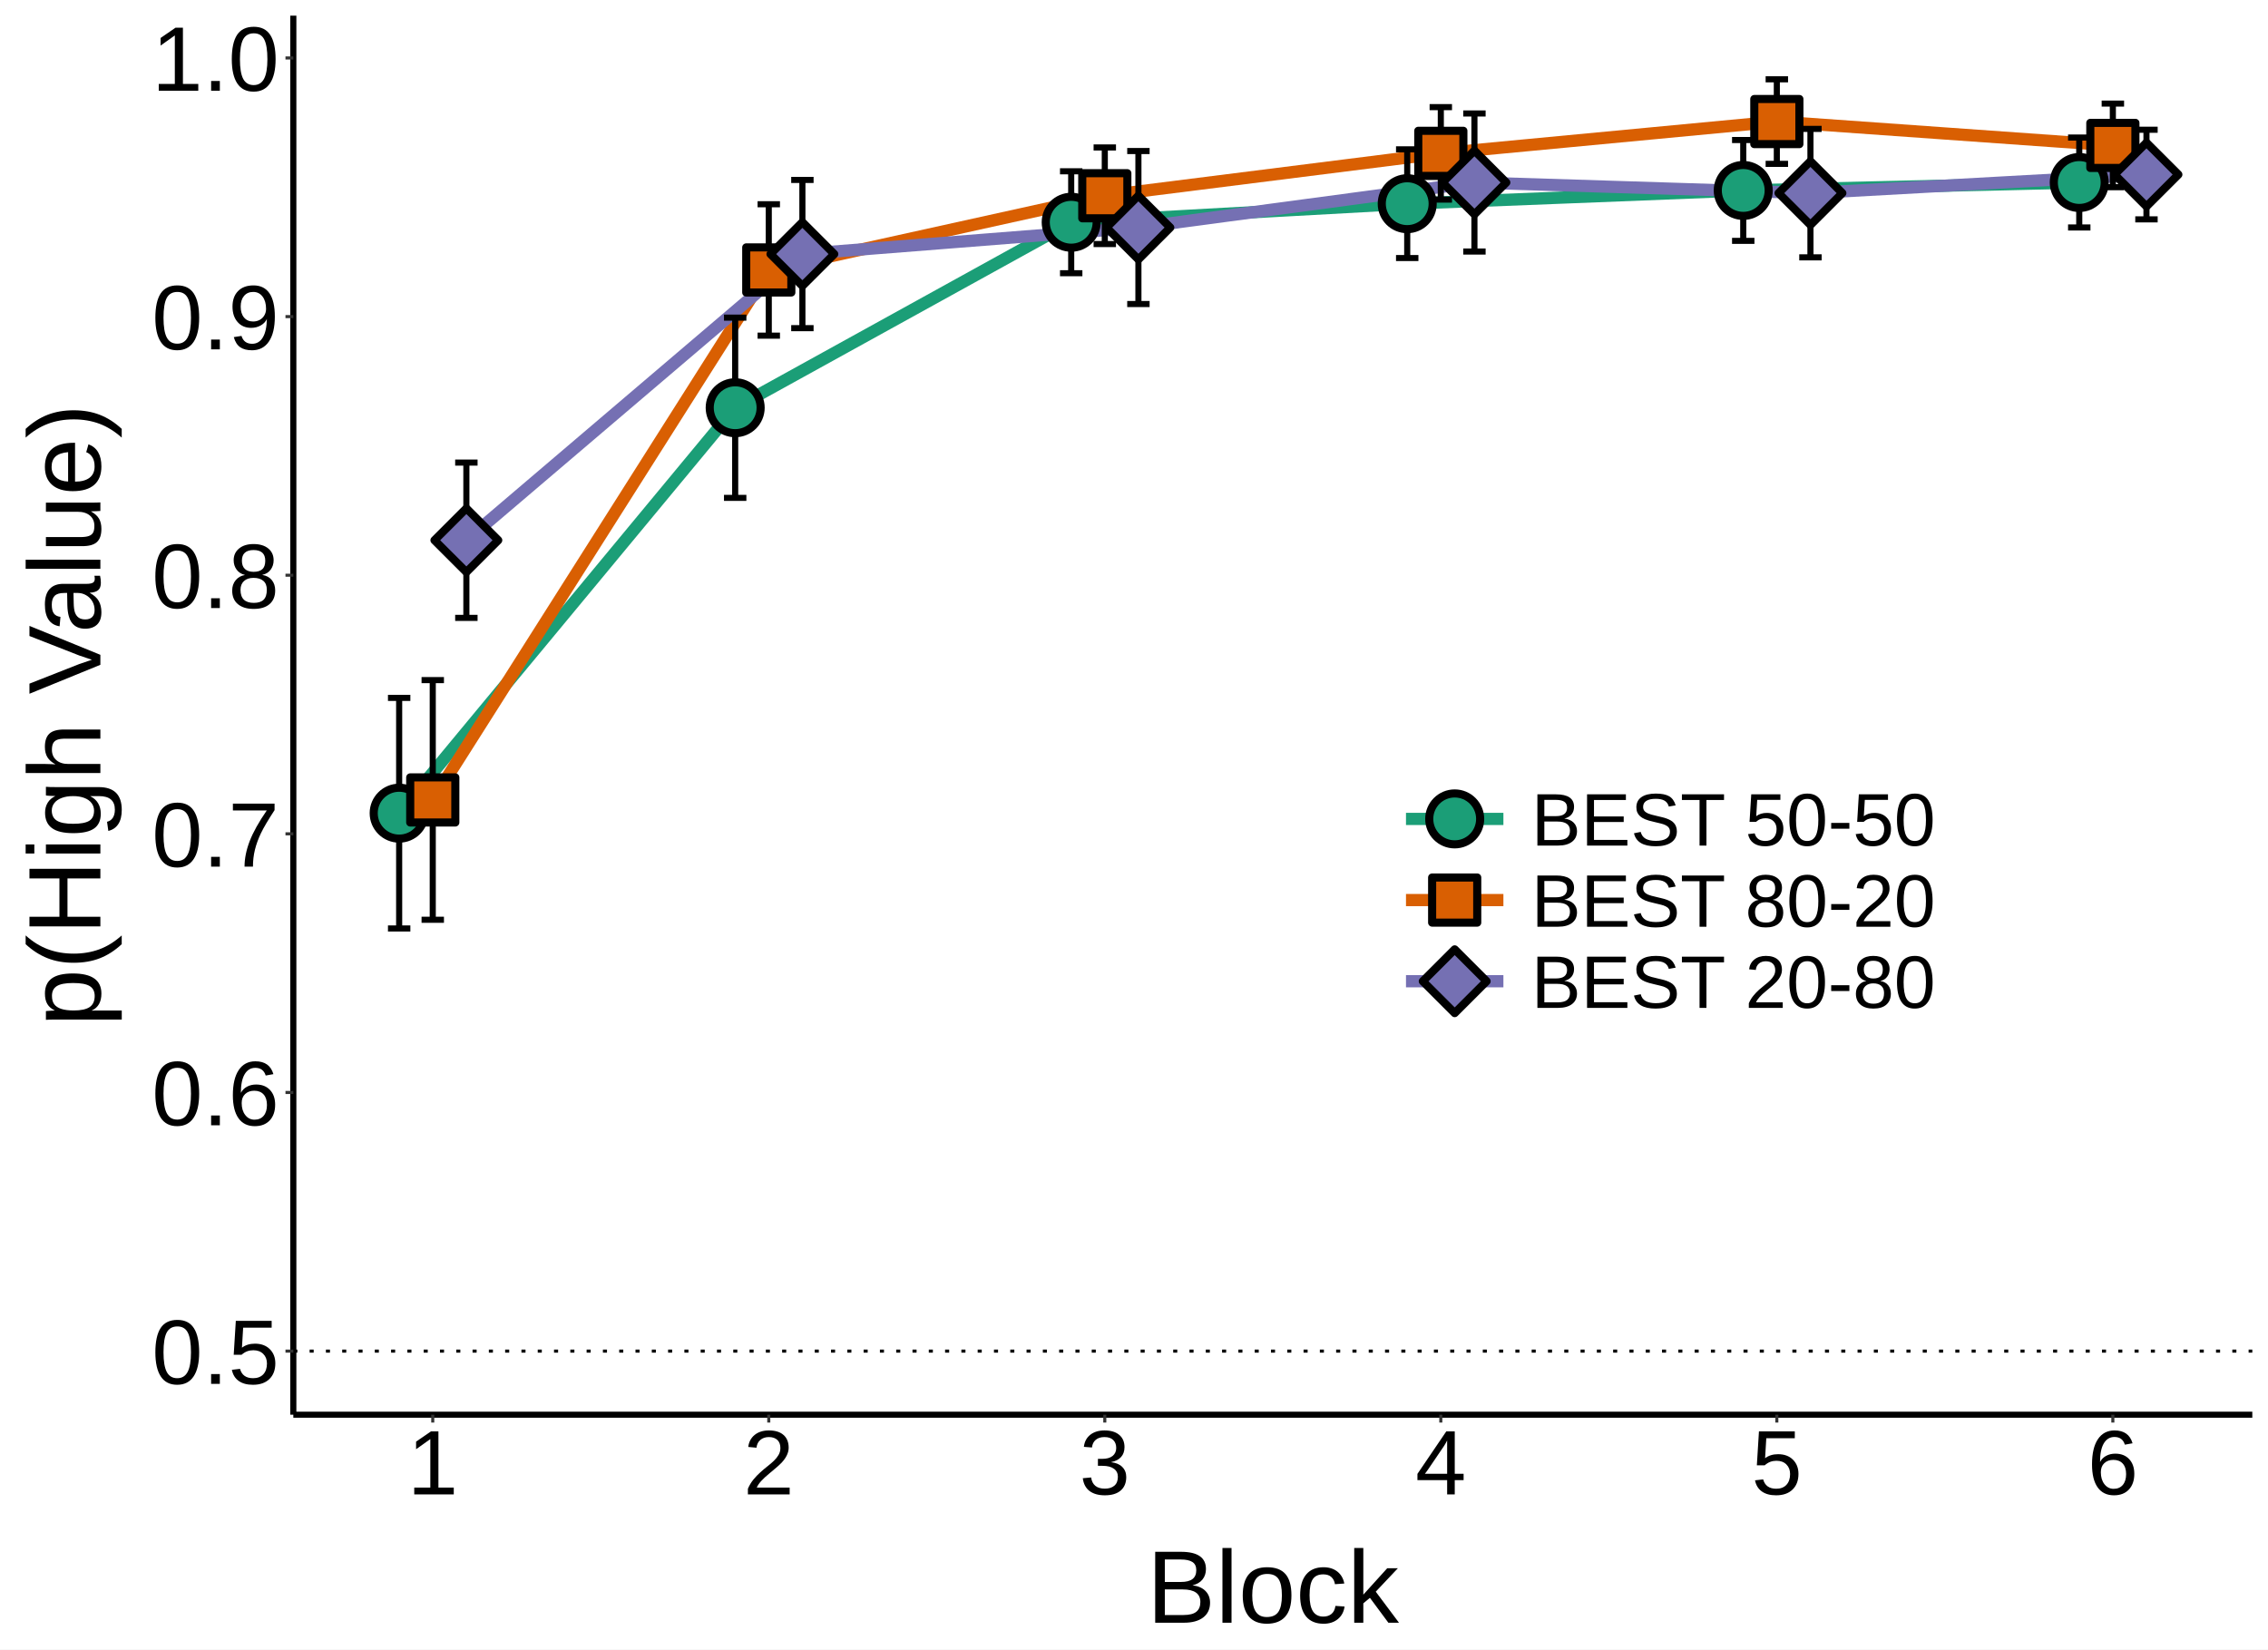
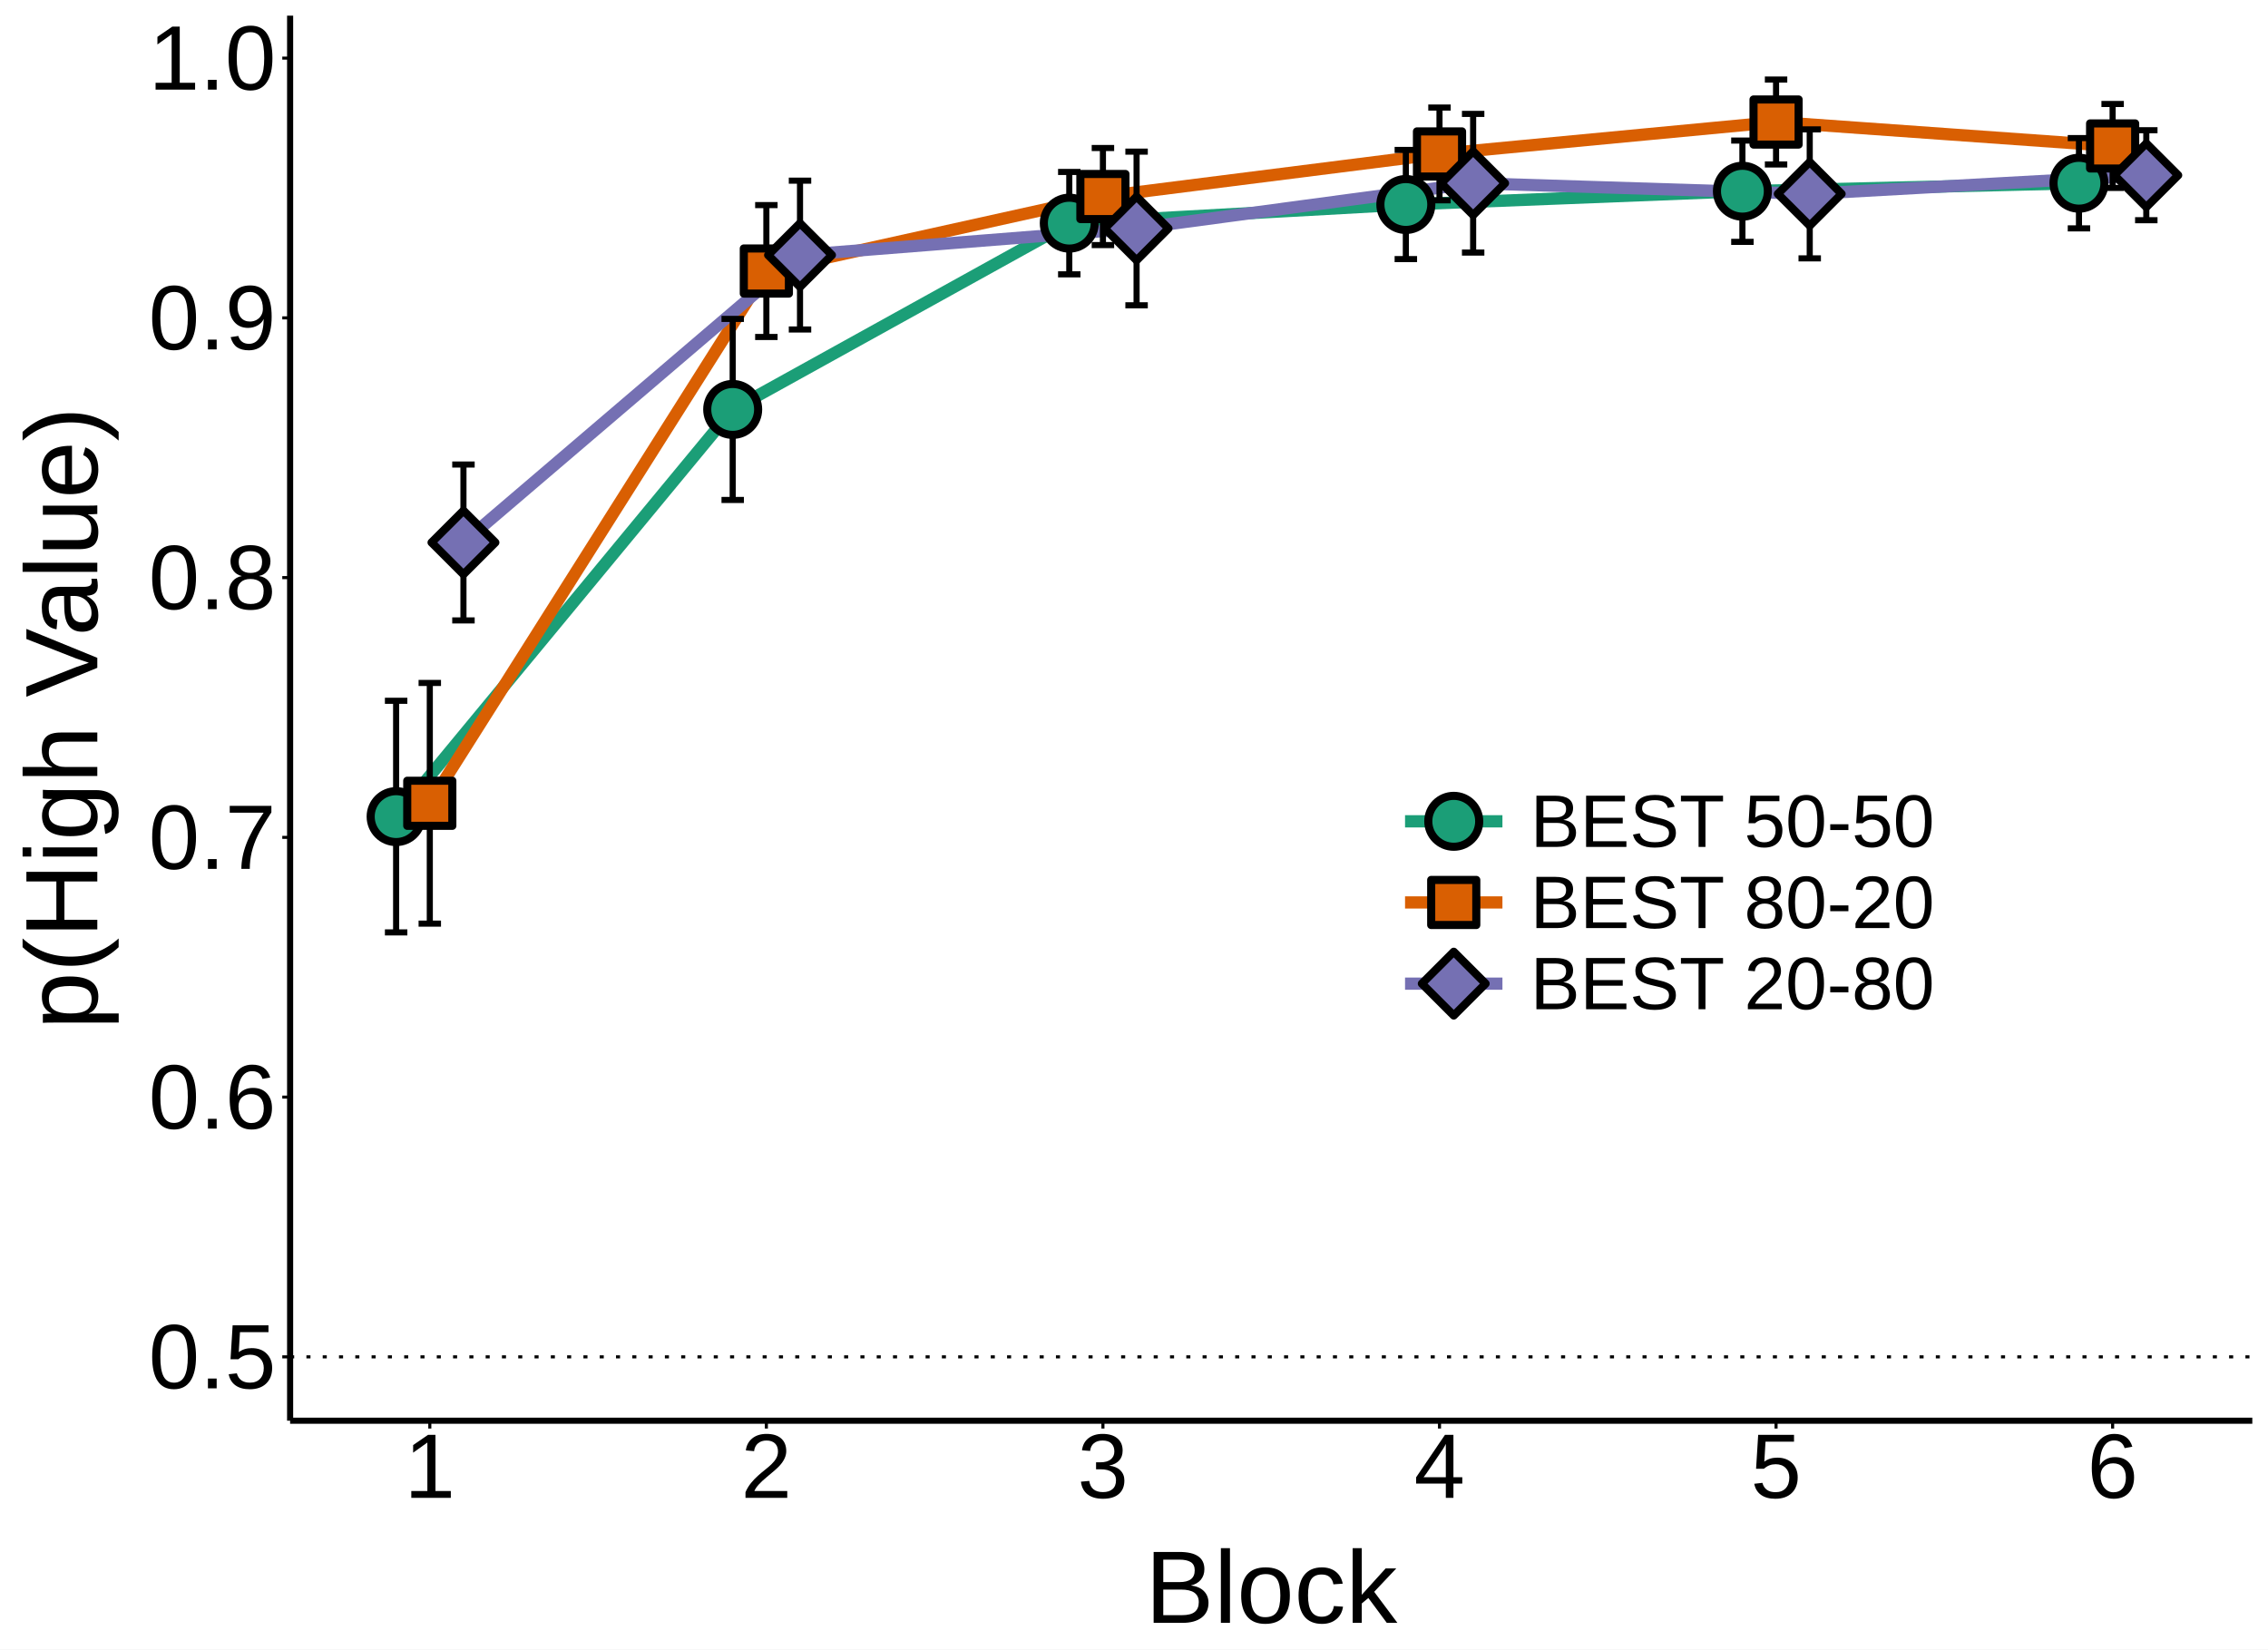
<svg xmlns="http://www.w3.org/2000/svg" width="792.00pt" height="576.00pt" viewBox="0 0 792.00 576.00">
  <g class="svglite">
    <defs>
      <style type="text/css">
    .svglite line, .svglite polyline, .svglite polygon, .svglite path, .svglite rect, .svglite circle {
      fill: none;
      stroke: #000000;
      stroke-linecap: round;
      stroke-linejoin: round;
      stroke-miterlimit: 10.00;
    }
    .svglite text {
      white-space: pre;
    }
    .svglite g.glyphgroup path {
      fill: inherit;
      stroke: none;
    }
  </style>
    </defs>
    <rect width="100%" height="100%" style="stroke: none; fill: #FFFFFF;" />
    <defs>
      <clipPath id="cpMC4wMHw3OTIuMDB8MC4wMHw1NzYuMDA=">
        <rect x="0.00" y="0.00" width="792.00" height="576.00" />
      </clipPath>
    </defs>
    <g clip-path="url(#cpMC4wMHw3OTIuMDB8MC4wMHw1NzYuMDA=)">
      <rect x="0" y="0.00" width="792.00" height="576.00" style="stroke-width: 1.07; stroke: #FFFFFF; fill: #FFFFFF;" />
    </g>
    <defs>
-       <clipPath id="cpMTAyLjQzfDc4Ni41Mnw1LjQ4fDQ5NC4wOA==">
-         <rect x="102.43" y="5.48" width="684.09" height="488.60" />
+       <clipPath id="cpMTAxLjMxfDc4Ni41Mnw1LjQ4fDQ5Ni4xOA==">
+         <rect x="101.31" y="5.48" width="685.21" height="490.70" />
      </clipPath>
    </defs>
-     <g clip-path="url(#cpMTAyLjQzfDc4Ni41Mnw1LjQ4fDQ5NC4wOA==)">
-       <rect x="102.43" y="5.48" width="684.09" height="488.60" style="stroke-width: 1.07; stroke: none; fill: #FFFFFF;" />
-       <line x1="102.43" y1="471.87" x2="786.52" y2="471.87" style="stroke-width: 1.07; stroke-dasharray: 1.42,4.27; stroke-linecap: butt;" />
-       <polyline points="139.39,284.00 256.73,142.40 374.07,77.62 491.41,71.14 608.75,66.51 726.09,63.74 " style="stroke-width: 4.27; stroke: #1B9E77; stroke-linecap: butt;" />
-       <polyline points="151.12,279.37 268.46,94.28 385.80,68.36 503.14,53.56 620.48,42.45 737.82,50.78 " style="stroke-width: 4.27; stroke: #D95F02; stroke-linecap: butt;" />
-       <polyline points="162.86,188.68 280.20,88.73 397.54,79.47 514.88,63.74 632.22,67.44 749.56,60.96 " style="stroke-width: 4.27; stroke: #7570B3; stroke-linecap: butt;" />
-       <polyline points="135.48,243.73 143.30,243.73 " style="stroke-width: 2.13; stroke-linecap: butt;" />
-       <polyline points="139.39,243.73 139.39,324.27 " style="stroke-width: 2.13; stroke-linecap: butt;" />
-       <polyline points="135.48,324.27 143.30,324.27 " style="stroke-width: 2.13; stroke-linecap: butt;" />
-       <polyline points="252.82,110.93 260.64,110.93 " style="stroke-width: 2.13; stroke-linecap: butt;" />
-       <polyline points="256.73,110.93 256.73,173.88 " style="stroke-width: 2.13; stroke-linecap: butt;" />
-       <polyline points="252.82,173.88 260.64,173.88 " style="stroke-width: 2.13; stroke-linecap: butt;" />
-       <polyline points="370.16,59.82 377.98,59.82 " style="stroke-width: 2.13; stroke-linecap: butt;" />
-       <polyline points="374.07,59.82 374.07,95.42 " style="stroke-width: 2.13; stroke-linecap: butt;" />
-       <polyline points="370.16,95.42 377.98,95.42 " style="stroke-width: 2.13; stroke-linecap: butt;" />
-       <polyline points="487.50,52.16 495.32,52.16 " style="stroke-width: 2.13; stroke-linecap: butt;" />
-       <polyline points="491.41,52.16 491.41,90.12 " style="stroke-width: 2.13; stroke-linecap: butt;" />
-       <polyline points="487.50,90.12 495.32,90.12 " style="stroke-width: 2.13; stroke-linecap: butt;" />
-       <polyline points="604.84,48.90 612.66,48.90 " style="stroke-width: 2.13; stroke-linecap: butt;" />
-       <polyline points="608.75,48.90 608.75,84.12 " style="stroke-width: 2.13; stroke-linecap: butt;" />
-       <polyline points="604.84,84.12 612.66,84.12 " style="stroke-width: 2.13; stroke-linecap: butt;" />
-       <polyline points="722.18,48.03 730.00,48.03 " style="stroke-width: 2.13; stroke-linecap: butt;" />
-       <polyline points="726.09,48.03 726.09,79.44 " style="stroke-width: 2.13; stroke-linecap: butt;" />
-       <polyline points="722.18,79.44 730.00,79.44 " style="stroke-width: 2.13; stroke-linecap: butt;" />
-       <polyline points="147.21,237.52 155.03,237.52 " style="stroke-width: 2.13; stroke-linecap: butt;" />
-       <polyline points="151.12,237.52 151.12,321.22 " style="stroke-width: 2.13; stroke-linecap: butt;" />
-       <polyline points="147.21,321.22 155.03,321.22 " style="stroke-width: 2.13; stroke-linecap: butt;" />
-       <polyline points="264.55,71.33 272.37,71.33 " style="stroke-width: 2.13; stroke-linecap: butt;" />
-       <polyline points="268.46,71.33 268.46,117.22 " style="stroke-width: 2.13; stroke-linecap: butt;" />
-       <polyline points="264.55,117.22 272.37,117.22 " style="stroke-width: 2.13; stroke-linecap: butt;" />
-       <polyline points="381.89,51.50 389.71,51.50 " style="stroke-width: 2.13; stroke-linecap: butt;" />
-       <polyline points="385.80,51.50 385.80,85.23 " style="stroke-width: 2.13; stroke-linecap: butt;" />
-       <polyline points="381.89,85.23 389.71,85.23 " style="stroke-width: 2.13; stroke-linecap: butt;" />
-       <polyline points="499.23,37.42 507.05,37.42 " style="stroke-width: 2.13; stroke-linecap: butt;" />
-       <polyline points="503.14,37.42 503.14,69.70 " style="stroke-width: 2.13; stroke-linecap: butt;" />
-       <polyline points="499.23,69.70 507.05,69.70 " style="stroke-width: 2.13; stroke-linecap: butt;" />
-       <polyline points="616.57,27.69 624.40,27.69 " style="stroke-width: 2.13; stroke-linecap: butt;" />
-       <polyline points="620.48,27.69 620.48,57.22 " style="stroke-width: 2.13; stroke-linecap: butt;" />
-       <polyline points="616.57,57.22 624.40,57.22 " style="stroke-width: 2.13; stroke-linecap: butt;" />
-       <polyline points="733.91,36.18 741.74,36.18 " style="stroke-width: 2.13; stroke-linecap: butt;" />
-       <polyline points="737.82,36.18 737.82,65.38 " style="stroke-width: 2.13; stroke-linecap: butt;" />
-       <polyline points="733.91,65.38 741.74,65.38 " style="stroke-width: 2.13; stroke-linecap: butt;" />
-       <polyline points="158.95,161.56 166.77,161.56 " style="stroke-width: 2.13; stroke-linecap: butt;" />
-       <polyline points="162.86,161.56 162.86,215.79 " style="stroke-width: 2.13; stroke-linecap: butt;" />
-       <polyline points="158.95,215.79 166.77,215.79 " style="stroke-width: 2.13; stroke-linecap: butt;" />
-       <polyline points="276.29,62.85 284.11,62.85 " style="stroke-width: 2.13; stroke-linecap: butt;" />
-       <polyline points="280.20,62.85 280.20,114.60 " style="stroke-width: 2.13; stroke-linecap: butt;" />
-       <polyline points="276.29,114.60 284.11,114.60 " style="stroke-width: 2.13; stroke-linecap: butt;" />
-       <polyline points="393.63,52.75 401.45,52.75 " style="stroke-width: 2.13; stroke-linecap: butt;" />
-       <polyline points="397.54,52.75 397.54,106.19 " style="stroke-width: 2.13; stroke-linecap: butt;" />
-       <polyline points="393.63,106.19 401.45,106.19 " style="stroke-width: 2.13; stroke-linecap: butt;" />
-       <polyline points="510.97,39.63 518.79,39.63 " style="stroke-width: 2.13; stroke-linecap: butt;" />
-       <polyline points="514.88,39.63 514.88,87.84 " style="stroke-width: 2.13; stroke-linecap: butt;" />
-       <polyline points="510.97,87.84 518.79,87.84 " style="stroke-width: 2.13; stroke-linecap: butt;" />
-       <polyline points="628.31,45.01 636.13,45.01 " style="stroke-width: 2.13; stroke-linecap: butt;" />
-       <polyline points="632.22,45.01 632.22,89.87 " style="stroke-width: 2.13; stroke-linecap: butt;" />
-       <polyline points="628.31,89.87 636.13,89.87 " style="stroke-width: 2.13; stroke-linecap: butt;" />
-       <polyline points="745.65,45.32 753.47,45.32 " style="stroke-width: 2.13; stroke-linecap: butt;" />
-       <polyline points="749.56,45.32 749.56,76.61 " style="stroke-width: 2.13; stroke-linecap: butt;" />
-       <polyline points="745.65,76.61 753.47,76.61 " style="stroke-width: 2.13; stroke-linecap: butt;" />
-       <circle cx="139.39" cy="284.00" r="8.89" style="stroke-width: 2.83; fill: #1B9E77;" />
-       <circle cx="256.73" cy="142.40" r="8.89" style="stroke-width: 2.83; fill: #1B9E77;" />
-       <circle cx="374.07" cy="77.62" r="8.89" style="stroke-width: 2.83; fill: #1B9E77;" />
-       <circle cx="491.41" cy="71.14" r="8.89" style="stroke-width: 2.83; fill: #1B9E77;" />
-       <circle cx="608.75" cy="66.51" r="8.89" style="stroke-width: 2.83; fill: #1B9E77;" />
-       <circle cx="726.09" cy="63.74" r="8.89" style="stroke-width: 2.83; fill: #1B9E77;" />
-       <rect x="143.25" y="271.50" width="15.75" height="15.75" style="stroke-width: 2.83; fill: #D95F02;" />
-       <rect x="260.59" y="86.40" width="15.75" height="15.75" style="stroke-width: 2.83; fill: #D95F02;" />
-       <rect x="377.93" y="60.49" width="15.75" height="15.75" style="stroke-width: 2.83; fill: #D95F02;" />
-       <rect x="495.27" y="45.68" width="15.75" height="15.75" style="stroke-width: 2.83; fill: #D95F02;" />
-       <rect x="612.61" y="34.58" width="15.75" height="15.75" style="stroke-width: 2.83; fill: #D95F02;" />
-       <rect x="729.95" y="42.91" width="15.75" height="15.75" style="stroke-width: 2.83; fill: #D95F02;" />
-       <polygon points="162.86,199.81 173.99,188.68 162.86,177.54 151.72,188.68 " style="stroke-width: 2.83; fill: #7570B3;" />
-       <polygon points="280.20,99.86 291.33,88.73 280.20,77.59 269.06,88.73 " style="stroke-width: 2.83; fill: #7570B3;" />
-       <polygon points="397.54,90.61 408.67,79.47 397.54,68.33 386.40,79.47 " style="stroke-width: 2.83; fill: #7570B3;" />
-       <polygon points="514.88,74.87 526.01,63.74 514.88,52.60 503.74,63.74 " style="stroke-width: 2.83; fill: #7570B3;" />
-       <polygon points="632.22,78.58 643.36,67.44 632.22,56.30 621.08,67.44 " style="stroke-width: 2.83; fill: #7570B3;" />
-       <polygon points="749.56,72.10 760.70,60.96 749.56,49.82 738.42,60.96 " style="stroke-width: 2.83; fill: #7570B3;" />
+     <g clip-path="url(#cpMTAxLjMxfDc4Ni41Mnw1LjQ4fDQ5Ni4xOA==)">
+       <rect x="101.31" y="5.48" width="685.21" height="490.70" style="stroke-width: 1.07; stroke: none; fill: #FFFFFF;" />
+       <line x1="101.31" y1="473.88" x2="786.52" y2="473.88" style="stroke-width: 1.07; stroke-dasharray: 1.42,4.27; stroke-linecap: butt;" />
+       <polyline points="138.33,285.20 255.86,142.99 373.40,77.93 490.93,71.42 608.46,66.78 725.99,63.99 " style="stroke-width: 4.27; stroke: #1B9E77; stroke-linecap: butt;" />
+       <polyline points="150.09,280.55 267.62,94.66 385.15,68.64 502.68,53.76 620.21,42.61 737.74,50.98 " style="stroke-width: 4.27; stroke: #D95F02; stroke-linecap: butt;" />
+       <polyline points="161.84,189.46 279.37,89.08 396.90,79.79 514.43,63.99 631.97,67.71 749.50,61.20 " style="stroke-width: 4.27; stroke: #7570B3; stroke-linecap: butt;" />
+       <polyline points="134.41,244.75 142.25,244.75 " style="stroke-width: 2.13; stroke-linecap: butt;" />
+       <polyline points="138.33,244.75 138.33,325.64 " style="stroke-width: 2.13; stroke-linecap: butt;" />
+       <polyline points="134.41,325.64 142.25,325.64 " style="stroke-width: 2.13; stroke-linecap: butt;" />
+       <polyline points="251.95,111.38 259.78,111.38 " style="stroke-width: 2.13; stroke-linecap: butt;" />
+       <polyline points="255.86,111.38 255.86,174.60 " style="stroke-width: 2.13; stroke-linecap: butt;" />
+       <polyline points="251.95,174.60 259.78,174.60 " style="stroke-width: 2.13; stroke-linecap: butt;" />
+       <polyline points="369.48,60.05 377.31,60.05 " style="stroke-width: 2.13; stroke-linecap: butt;" />
+       <polyline points="373.40,60.05 373.40,95.81 " style="stroke-width: 2.13; stroke-linecap: butt;" />
+       <polyline points="369.48,95.81 377.31,95.81 " style="stroke-width: 2.13; stroke-linecap: butt;" />
+       <polyline points="487.01,52.36 494.85,52.36 " style="stroke-width: 2.13; stroke-linecap: butt;" />
+       <polyline points="490.93,52.36 490.93,90.49 " style="stroke-width: 2.13; stroke-linecap: butt;" />
+       <polyline points="487.01,90.49 494.85,90.49 " style="stroke-width: 2.13; stroke-linecap: butt;" />
+       <polyline points="604.54,49.09 612.38,49.09 " style="stroke-width: 2.13; stroke-linecap: butt;" />
+       <polyline points="608.46,49.09 608.46,84.46 " style="stroke-width: 2.13; stroke-linecap: butt;" />
+       <polyline points="604.54,84.46 612.38,84.46 " style="stroke-width: 2.13; stroke-linecap: butt;" />
+       <polyline points="722.07,48.22 729.91,48.22 " style="stroke-width: 2.13; stroke-linecap: butt;" />
+       <polyline points="725.99,48.22 725.99,79.76 " style="stroke-width: 2.13; stroke-linecap: butt;" />
+       <polyline points="722.07,79.76 729.91,79.76 " style="stroke-width: 2.13; stroke-linecap: butt;" />
+       <polyline points="146.17,238.52 154.00,238.52 " style="stroke-width: 2.13; stroke-linecap: butt;" />
+       <polyline points="150.09,238.52 150.09,322.58 " style="stroke-width: 2.13; stroke-linecap: butt;" />
+       <polyline points="146.17,322.58 154.00,322.58 " style="stroke-width: 2.13; stroke-linecap: butt;" />
+       <polyline points="263.70,71.62 271.54,71.62 " style="stroke-width: 2.13; stroke-linecap: butt;" />
+       <polyline points="267.62,71.62 267.62,117.70 " style="stroke-width: 2.13; stroke-linecap: butt;" />
+       <polyline points="263.70,117.70 271.54,117.70 " style="stroke-width: 2.13; stroke-linecap: butt;" />
+       <polyline points="381.23,51.69 389.07,51.69 " style="stroke-width: 2.13; stroke-linecap: butt;" />
+       <polyline points="385.15,51.69 385.15,85.58 " style="stroke-width: 2.13; stroke-linecap: butt;" />
+       <polyline points="381.23,85.58 389.07,85.58 " style="stroke-width: 2.13; stroke-linecap: butt;" />
+       <polyline points="498.76,37.56 506.60,37.56 " style="stroke-width: 2.13; stroke-linecap: butt;" />
+       <polyline points="502.68,37.56 502.68,69.97 " style="stroke-width: 2.13; stroke-linecap: butt;" />
+       <polyline points="498.76,69.97 506.60,69.97 " style="stroke-width: 2.13; stroke-linecap: butt;" />
+       <polyline points="616.30,27.78 624.13,27.78 " style="stroke-width: 2.13; stroke-linecap: butt;" />
+       <polyline points="620.21,27.78 620.21,57.44 " style="stroke-width: 2.13; stroke-linecap: butt;" />
+       <polyline points="616.30,57.44 624.13,57.44 " style="stroke-width: 2.13; stroke-linecap: butt;" />
+       <polyline points="733.83,36.32 741.66,36.32 " style="stroke-width: 2.13; stroke-linecap: butt;" />
+       <polyline points="737.74,36.32 737.74,65.63 " style="stroke-width: 2.13; stroke-linecap: butt;" />
+       <polyline points="733.83,65.63 741.66,65.63 " style="stroke-width: 2.13; stroke-linecap: butt;" />
+       <polyline points="157.92,162.23 165.76,162.23 " style="stroke-width: 2.13; stroke-linecap: butt;" />
+       <polyline points="161.84,162.23 161.84,216.69 " style="stroke-width: 2.13; stroke-linecap: butt;" />
+       <polyline points="157.92,216.69 165.76,216.69 " style="stroke-width: 2.13; stroke-linecap: butt;" />
+       <polyline points="275.45,63.09 283.29,63.09 " style="stroke-width: 2.13; stroke-linecap: butt;" />
+       <polyline points="279.37,63.09 279.37,115.07 " style="stroke-width: 2.13; stroke-linecap: butt;" />
+       <polyline points="275.45,115.07 283.29,115.07 " style="stroke-width: 2.13; stroke-linecap: butt;" />
+       <polyline points="392.98,52.96 400.82,52.96 " style="stroke-width: 2.13; stroke-linecap: butt;" />
+       <polyline points="396.90,52.96 396.90,106.62 " style="stroke-width: 2.13; stroke-linecap: butt;" />
+       <polyline points="392.98,106.62 400.82,106.62 " style="stroke-width: 2.13; stroke-linecap: butt;" />
+       <polyline points="510.52,39.78 518.35,39.78 " style="stroke-width: 2.13; stroke-linecap: butt;" />
+       <polyline points="514.43,39.78 514.43,88.20 " style="stroke-width: 2.13; stroke-linecap: butt;" />
+       <polyline points="510.52,88.20 518.35,88.20 " style="stroke-width: 2.13; stroke-linecap: butt;" />
+       <polyline points="628.05,45.18 635.88,45.18 " style="stroke-width: 2.13; stroke-linecap: butt;" />
+       <polyline points="631.97,45.18 631.97,90.23 " style="stroke-width: 2.13; stroke-linecap: butt;" />
+       <polyline points="628.05,90.23 635.88,90.23 " style="stroke-width: 2.13; stroke-linecap: butt;" />
+       <polyline points="745.58,45.49 753.42,45.49 " style="stroke-width: 2.13; stroke-linecap: butt;" />
+       <polyline points="749.50,45.49 749.50,76.91 " style="stroke-width: 2.13; stroke-linecap: butt;" />
+       <polyline points="745.58,76.91 753.42,76.91 " style="stroke-width: 2.13; stroke-linecap: butt;" />
+       <circle cx="138.33" cy="285.20" r="8.89" style="stroke-width: 2.83; fill: #1B9E77;" />
+       <circle cx="255.86" cy="142.99" r="8.89" style="stroke-width: 2.83; fill: #1B9E77;" />
+       <circle cx="373.40" cy="77.93" r="8.89" style="stroke-width: 2.83; fill: #1B9E77;" />
+       <circle cx="490.93" cy="71.42" r="8.89" style="stroke-width: 2.83; fill: #1B9E77;" />
+       <circle cx="608.46" cy="66.78" r="8.89" style="stroke-width: 2.83; fill: #1B9E77;" />
+       <circle cx="725.99" cy="63.99" r="8.89" style="stroke-width: 2.83; fill: #1B9E77;" />
+       <rect x="142.21" y="272.67" width="15.75" height="15.75" style="stroke-width: 2.83; fill: #D95F02;" />
+       <rect x="259.74" y="86.78" width="15.75" height="15.75" style="stroke-width: 2.83; fill: #D95F02;" />
+       <rect x="377.27" y="60.76" width="15.75" height="15.75" style="stroke-width: 2.83; fill: #D95F02;" />
+       <rect x="494.81" y="45.89" width="15.75" height="15.75" style="stroke-width: 2.83; fill: #D95F02;" />
+       <rect x="612.34" y="34.74" width="15.75" height="15.75" style="stroke-width: 2.83; fill: #D95F02;" />
+       <rect x="729.87" y="43.10" width="15.75" height="15.75" style="stroke-width: 2.83; fill: #D95F02;" />
+       <polygon points="161.84,200.60 172.98,189.46 161.84,178.33 150.70,189.46 " style="stroke-width: 2.83; fill: #7570B3;" />
+       <polygon points="279.37,100.22 290.51,89.08 279.37,77.95 268.23,89.08 " style="stroke-width: 2.83; fill: #7570B3;" />
+       <polygon points="396.90,90.93 408.04,79.79 396.90,68.65 385.77,79.79 " style="stroke-width: 2.83; fill: #7570B3;" />
+       <polygon points="514.43,75.13 525.57,63.99 514.43,52.85 503.30,63.99 " style="stroke-width: 2.83; fill: #7570B3;" />
+       <polygon points="631.97,78.84 643.10,67.71 631.97,56.57 620.83,67.71 " style="stroke-width: 2.83; fill: #7570B3;" />
+       <polygon points="749.50,72.34 760.64,61.20 749.50,50.06 738.36,61.20 " style="stroke-width: 2.83; fill: #7570B3;" />
    </g>
    <g clip-path="url(#cpMC4wMHw3OTIuMDB8MC4wMHw1NzYuMDA=)">
-       <polyline points="102.43,494.08 102.43,5.48 " style="stroke-width: 2.13; stroke-linecap: butt;" />
-       <text x="97.49" y="483.32" text-anchor="end" style="font-size: 32.00px; font-family: &quot;Arial&quot;;" textLength="44.48px" lengthAdjust="spacingAndGlyphs">0.5</text>
-       <text x="97.49" y="393.00" text-anchor="end" style="font-size: 32.00px; font-family: &quot;Arial&quot;;" textLength="44.48px" lengthAdjust="spacingAndGlyphs">0.6</text>
-       <text x="97.49" y="302.67" text-anchor="end" style="font-size: 32.00px; font-family: &quot;Arial&quot;;" textLength="44.48px" lengthAdjust="spacingAndGlyphs">0.7</text>
-       <text x="97.49" y="212.35" text-anchor="end" style="font-size: 32.00px; font-family: &quot;Arial&quot;;" textLength="44.48px" lengthAdjust="spacingAndGlyphs">0.8</text>
-       <text x="97.49" y="122.02" text-anchor="end" style="font-size: 32.00px; font-family: &quot;Arial&quot;;" textLength="44.48px" lengthAdjust="spacingAndGlyphs">0.9</text>
-       <text x="97.49" y="31.70" text-anchor="end" style="font-size: 32.00px; font-family: &quot;Arial&quot;;" textLength="44.48px" lengthAdjust="spacingAndGlyphs">1.0</text>
-       <polyline points="99.69,471.87 102.43,471.87 " style="stroke-width: 1.07; stroke: #333333; stroke-linecap: butt;" />
-       <polyline points="99.69,381.54 102.43,381.54 " style="stroke-width: 1.07; stroke: #333333; stroke-linecap: butt;" />
-       <polyline points="99.69,291.22 102.43,291.22 " style="stroke-width: 1.07; stroke: #333333; stroke-linecap: butt;" />
-       <polyline points="99.69,200.89 102.43,200.89 " style="stroke-width: 1.07; stroke: #333333; stroke-linecap: butt;" />
-       <polyline points="99.69,110.57 102.43,110.57 " style="stroke-width: 1.07; stroke: #333333; stroke-linecap: butt;" />
-       <polyline points="99.69,20.24 102.43,20.24 " style="stroke-width: 1.07; stroke: #333333; stroke-linecap: butt;" />
-       <polyline points="102.43,494.08 786.52,494.08 " style="stroke-width: 2.13; stroke-linecap: butt;" />
-       <polyline points="151.12,496.82 151.12,494.08 " style="stroke-width: 1.07; stroke: #333333; stroke-linecap: butt;" />
-       <polyline points="268.46,496.82 268.46,494.08 " style="stroke-width: 1.07; stroke: #333333; stroke-linecap: butt;" />
-       <polyline points="385.80,496.82 385.80,494.08 " style="stroke-width: 1.07; stroke: #333333; stroke-linecap: butt;" />
-       <polyline points="503.14,496.82 503.14,494.08 " style="stroke-width: 1.07; stroke: #333333; stroke-linecap: butt;" />
-       <polyline points="620.48,496.82 620.48,494.08 " style="stroke-width: 1.07; stroke: #333333; stroke-linecap: butt;" />
-       <polyline points="737.82,496.82 737.82,494.08 " style="stroke-width: 1.07; stroke: #333333; stroke-linecap: butt;" />
-       <text x="151.12" y="521.92" text-anchor="middle" style="font-size: 32.00px; font-family: &quot;Arial&quot;;" textLength="17.80px" lengthAdjust="spacingAndGlyphs">1</text>
-       <text x="268.46" y="521.92" text-anchor="middle" style="font-size: 32.00px; font-family: &quot;Arial&quot;;" textLength="17.80px" lengthAdjust="spacingAndGlyphs">2</text>
-       <text x="385.80" y="521.92" text-anchor="middle" style="font-size: 32.00px; font-family: &quot;Arial&quot;;" textLength="17.80px" lengthAdjust="spacingAndGlyphs">3</text>
-       <text x="503.14" y="521.92" text-anchor="middle" style="font-size: 32.00px; font-family: &quot;Arial&quot;;" textLength="17.80px" lengthAdjust="spacingAndGlyphs">4</text>
-       <text x="620.48" y="521.92" text-anchor="middle" style="font-size: 32.00px; font-family: &quot;Arial&quot;;" textLength="17.80px" lengthAdjust="spacingAndGlyphs">5</text>
-       <text x="737.82" y="521.92" text-anchor="middle" style="font-size: 32.00px; font-family: &quot;Arial&quot;;" textLength="17.80px" lengthAdjust="spacingAndGlyphs">6</text>
-       <text x="444.47" y="566.73" text-anchor="middle" style="font-size: 36.00px; font-family: &quot;Arial&quot;;" textLength="88.03px" lengthAdjust="spacingAndGlyphs">Block</text>
-       <text transform="translate(35.05,249.78) rotate(-90)" text-anchor="middle" style="font-size: 36.00px; font-family: &quot;Arial&quot;;" textLength="217.41px" lengthAdjust="spacingAndGlyphs">p(High Value)</text>
-       <rect x="481.25" y="234.93" width="200.08" height="127.42" style="stroke-width: 0.75; stroke: #FFFFFF; fill: #FFFFFF;" />
-       <rect x="486.73" y="271.83" width="42.52" height="28.35" style="stroke-width: 1.07; stroke: none; fill: #FFFFFF;" />
-       <line x1="490.98" y1="286.00" x2="525.00" y2="286.00" style="stroke-width: 4.27; stroke: #1B9E77; stroke-linecap: butt;" />
-       <circle cx="507.99" cy="286.00" r="8.89" style="stroke-width: 2.83; fill: #1B9E77;" />
-       <rect x="486.73" y="300.18" width="42.52" height="28.35" style="stroke-width: 1.07; stroke: none; fill: #FFFFFF;" />
-       <line x1="490.98" y1="314.35" x2="525.00" y2="314.35" style="stroke-width: 4.27; stroke: #D95F02; stroke-linecap: butt;" />
-       <rect x="500.11" y="306.47" width="15.75" height="15.75" style="stroke-width: 2.83; fill: #D95F02;" />
-       <rect x="486.73" y="328.52" width="42.52" height="28.35" style="stroke-width: 1.07; stroke: none; fill: #FFFFFF;" />
-       <line x1="490.98" y1="342.70" x2="525.00" y2="342.70" style="stroke-width: 4.27; stroke: #7570B3; stroke-linecap: butt;" />
-       <polygon points="507.99,353.83 519.13,342.70 507.99,331.56 496.85,342.70 " style="stroke-width: 2.83; fill: #7570B3;" />
-       <text x="534.73" y="295.31" style="font-size: 26.00px; font-family: &quot;Arial&quot;;" textLength="141.12px" lengthAdjust="spacingAndGlyphs">BEST 50-50</text>
-       <text x="534.73" y="323.66" style="font-size: 26.00px; font-family: &quot;Arial&quot;;" textLength="141.12px" lengthAdjust="spacingAndGlyphs">BEST 80-20</text>
-       <text x="534.73" y="352.00" style="font-size: 26.00px; font-family: &quot;Arial&quot;;" textLength="141.12px" lengthAdjust="spacingAndGlyphs">BEST 20-80</text>
+       <polyline points="101.31,496.18 101.31,5.48 " style="stroke-width: 2.13; stroke-linecap: butt;" />
+       <text x="96.38" y="484.88" text-anchor="end" style="font-size: 32.00px; font-family: &quot;Liberation Sans&quot;;" textLength="44.48px" lengthAdjust="spacingAndGlyphs">0.5</text>
+       <text x="96.38" y="394.17" text-anchor="end" style="font-size: 32.00px; font-family: &quot;Liberation Sans&quot;;" textLength="44.48px" lengthAdjust="spacingAndGlyphs">0.6</text>
+       <text x="96.38" y="303.46" text-anchor="end" style="font-size: 32.00px; font-family: &quot;Liberation Sans&quot;;" textLength="44.48px" lengthAdjust="spacingAndGlyphs">0.7</text>
+       <text x="96.38" y="212.74" text-anchor="end" style="font-size: 32.00px; font-family: &quot;Liberation Sans&quot;;" textLength="44.48px" lengthAdjust="spacingAndGlyphs">0.8</text>
+       <text x="96.38" y="122.03" text-anchor="end" style="font-size: 32.00px; font-family: &quot;Liberation Sans&quot;;" textLength="44.48px" lengthAdjust="spacingAndGlyphs">0.9</text>
+       <text x="96.38" y="31.31" text-anchor="end" style="font-size: 32.00px; font-family: &quot;Liberation Sans&quot;;" textLength="44.48px" lengthAdjust="spacingAndGlyphs">1.0</text>
+       <polyline points="98.57,473.88 101.31,473.88 " style="stroke-width: 1.07; stroke-linecap: butt;" />
+       <polyline points="98.57,383.16 101.31,383.16 " style="stroke-width: 1.07; stroke-linecap: butt;" />
+       <polyline points="98.57,292.45 101.31,292.45 " style="stroke-width: 1.07; stroke-linecap: butt;" />
+       <polyline points="98.57,201.73 101.31,201.73 " style="stroke-width: 1.07; stroke-linecap: butt;" />
+       <polyline points="98.57,111.02 101.31,111.02 " style="stroke-width: 1.07; stroke-linecap: butt;" />
+       <polyline points="98.57,20.30 101.31,20.30 " style="stroke-width: 1.07; stroke-linecap: butt;" />
+       <polyline points="101.31,496.18 786.52,496.18 " style="stroke-width: 2.13; stroke-linecap: butt;" />
+       <polyline points="150.09,498.92 150.09,496.18 " style="stroke-width: 1.07; stroke-linecap: butt;" />
+       <polyline points="267.62,498.92 267.62,496.18 " style="stroke-width: 1.07; stroke-linecap: butt;" />
+       <polyline points="385.15,498.92 385.15,496.18 " style="stroke-width: 1.07; stroke-linecap: butt;" />
+       <polyline points="502.68,498.92 502.68,496.18 " style="stroke-width: 1.07; stroke-linecap: butt;" />
+       <polyline points="620.21,498.92 620.21,496.18 " style="stroke-width: 1.07; stroke-linecap: butt;" />
+       <polyline points="737.74,498.92 737.74,496.18 " style="stroke-width: 1.07; stroke-linecap: butt;" />
+       <text x="150.09" y="523.13" text-anchor="middle" style="font-size: 32.00px; font-family: &quot;Liberation Sans&quot;;" textLength="17.80px" lengthAdjust="spacingAndGlyphs">1</text>
+       <text x="267.62" y="523.13" text-anchor="middle" style="font-size: 32.00px; font-family: &quot;Liberation Sans&quot;;" textLength="17.80px" lengthAdjust="spacingAndGlyphs">2</text>
+       <text x="385.15" y="523.13" text-anchor="middle" style="font-size: 32.00px; font-family: &quot;Liberation Sans&quot;;" textLength="17.80px" lengthAdjust="spacingAndGlyphs">3</text>
+       <text x="502.68" y="523.13" text-anchor="middle" style="font-size: 32.00px; font-family: &quot;Liberation Sans&quot;;" textLength="17.80px" lengthAdjust="spacingAndGlyphs">4</text>
+       <text x="620.21" y="523.13" text-anchor="middle" style="font-size: 32.00px; font-family: &quot;Liberation Sans&quot;;" textLength="17.80px" lengthAdjust="spacingAndGlyphs">5</text>
+       <text x="737.74" y="523.13" text-anchor="middle" style="font-size: 32.00px; font-family: &quot;Liberation Sans&quot;;" textLength="17.80px" lengthAdjust="spacingAndGlyphs">6</text>
+       <text x="443.92" y="566.78" text-anchor="middle" style="font-size: 36.00px; font-family: &quot;Liberation Sans&quot;;" textLength="88.03px" lengthAdjust="spacingAndGlyphs">Block</text>
+       <text transform="translate(33.98,250.83) rotate(-90)" text-anchor="middle" style="font-size: 36.00px; font-family: &quot;Liberation Sans&quot;;" textLength="217.41px" lengthAdjust="spacingAndGlyphs">p(High Value)</text>
+       <rect x="480.92" y="236.62" width="200.08" height="126.56" style="stroke-width: 0.75; stroke: #FFFFFF; fill: #FFFFFF;" />
+       <rect x="486.40" y="272.66" width="42.52" height="28.35" style="stroke-width: 1.07; stroke: none; fill: #FFFFFF;" />
+       <line x1="490.65" y1="286.84" x2="524.66" y2="286.84" style="stroke-width: 4.27; stroke: #1B9E77; stroke-linecap: butt;" />
+       <circle cx="507.66" cy="286.84" r="8.89" style="stroke-width: 2.83; fill: #1B9E77;" />
+       <rect x="486.40" y="301.01" width="42.52" height="28.35" style="stroke-width: 1.07; stroke: none; fill: #FFFFFF;" />
+       <line x1="490.65" y1="315.18" x2="524.66" y2="315.18" style="stroke-width: 4.27; stroke: #D95F02; stroke-linecap: butt;" />
+       <rect x="499.78" y="307.31" width="15.75" height="15.75" style="stroke-width: 2.83; fill: #D95F02;" />
+       <rect x="486.40" y="329.36" width="42.52" height="28.35" style="stroke-width: 1.07; stroke: none; fill: #FFFFFF;" />
+       <line x1="490.65" y1="343.53" x2="524.66" y2="343.53" style="stroke-width: 4.27; stroke: #7570B3; stroke-linecap: butt;" />
+       <polygon points="507.66,354.67 518.79,343.53 507.66,332.39 496.52,343.53 " style="stroke-width: 2.83; fill: #7570B3;" />
+       <text x="534.39" y="295.78" style="font-size: 26.00px; font-family: &quot;Liberation Sans&quot;;" textLength="141.12px" lengthAdjust="spacingAndGlyphs">BEST 50-50</text>
+       <text x="534.39" y="324.13" style="font-size: 26.00px; font-family: &quot;Liberation Sans&quot;;" textLength="141.12px" lengthAdjust="spacingAndGlyphs">BEST 80-20</text>
+       <text x="534.39" y="352.47" style="font-size: 26.00px; font-family: &quot;Liberation Sans&quot;;" textLength="141.12px" lengthAdjust="spacingAndGlyphs">BEST 20-80</text>
    </g>
  </g>
</svg>
